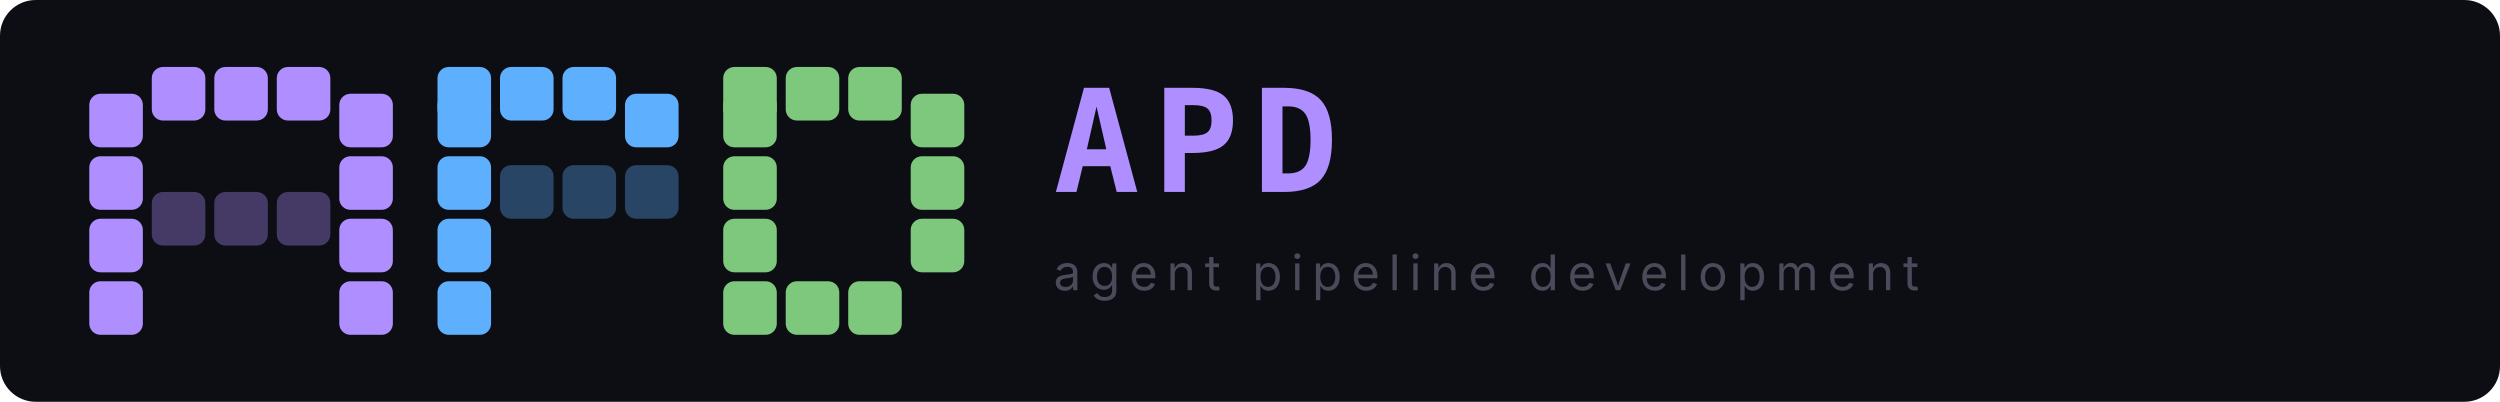
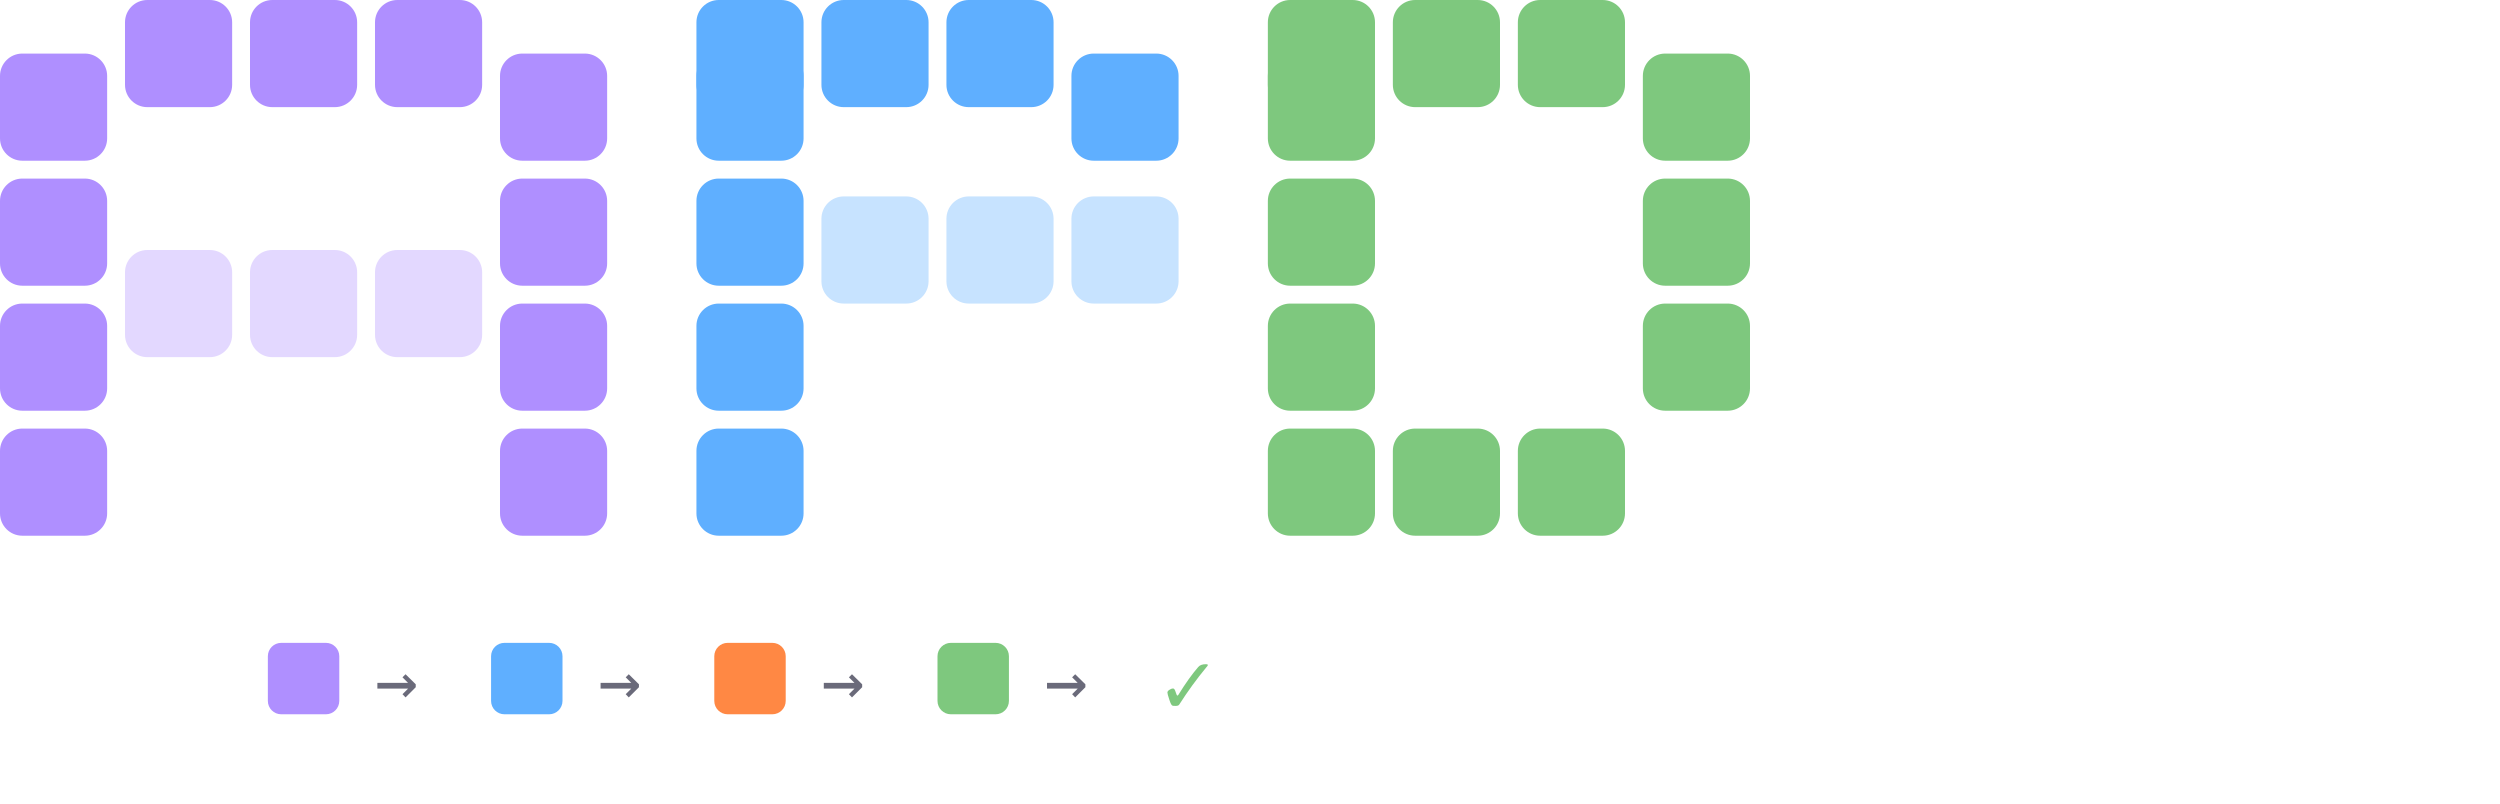
- <svg xmlns="http://www.w3.org/2000/svg" width="560" height="90" viewBox="0 0 560 90">
-   <rect x="0" y="0" width="560" height="90" rx="8" fill="#0d0d14" />
-   <g transform="translate(20, 15)">
-     <rect x="0" y="48" width="12" height="12" rx="2.5" fill="#af8fff" />
-     <rect x="0" y="34" width="12" height="12" rx="2.5" fill="#af8fff" />
-     <rect x="0" y="20" width="12" height="12" rx="2.5" fill="#af8fff" />
-     <rect x="0" y="6" width="12" height="12" rx="2.5" fill="#af8fff" />
-     <rect x="14" y="0" width="12" height="12" rx="2.5" fill="#af8fff" />
-     <rect x="28" y="0" width="12" height="12" rx="2.5" fill="#af8fff" />
-     <rect x="42" y="0" width="12" height="12" rx="2.5" fill="#af8fff" />
-     <rect x="56" y="6" width="12" height="12" rx="2.5" fill="#af8fff" />
-     <rect x="56" y="20" width="12" height="12" rx="2.5" fill="#af8fff" />
-     <rect x="56" y="34" width="12" height="12" rx="2.5" fill="#af8fff" />
-     <rect x="56" y="48" width="12" height="12" rx="2.5" fill="#af8fff" />
-     <rect x="14" y="28" width="12" height="12" rx="2.5" fill="#af8fff" opacity="0.35" />
-     <rect x="28" y="28" width="12" height="12" rx="2.5" fill="#af8fff" opacity="0.35" />
-     <rect x="42" y="28" width="12" height="12" rx="2.5" fill="#af8fff" opacity="0.35" />
-     <rect x="78" y="48" width="12" height="12" rx="2.5" fill="#5fafff" />
-     <rect x="78" y="34" width="12" height="12" rx="2.5" fill="#5fafff" />
-     <rect x="78" y="20" width="12" height="12" rx="2.5" fill="#5fafff" />
-     <rect x="78" y="6" width="12" height="12" rx="2.5" fill="#5fafff" />
-     <rect x="78" y="0" width="12" height="12" rx="2.5" fill="#5fafff" />
-     <rect x="92" y="0" width="12" height="12" rx="2.5" fill="#5fafff" />
-     <rect x="106" y="0" width="12" height="12" rx="2.5" fill="#5fafff" />
-     <rect x="120" y="6" width="12" height="12" rx="2.5" fill="#5fafff" />
-     <rect x="92" y="22" width="12" height="12" rx="2.5" fill="#5fafff" opacity="0.35" />
-     <rect x="106" y="22" width="12" height="12" rx="2.5" fill="#5fafff" opacity="0.35" />
-     <rect x="120" y="22" width="12" height="12" rx="2.5" fill="#5fafff" opacity="0.35" />
-     <rect x="142" y="48" width="12" height="12" rx="2.5" fill="#7ec87e" />
-     <rect x="142" y="34" width="12" height="12" rx="2.5" fill="#7ec87e" />
-     <rect x="142" y="20" width="12" height="12" rx="2.5" fill="#7ec87e" />
-     <rect x="142" y="6" width="12" height="12" rx="2.5" fill="#7ec87e" />
-     <rect x="142" y="0" width="12" height="12" rx="2.5" fill="#7ec87e" />
-     <rect x="156" y="0" width="12" height="12" rx="2.5" fill="#7ec87e" />
-     <rect x="170" y="0" width="12" height="12" rx="2.5" fill="#7ec87e" />
-     <rect x="184" y="6" width="12" height="12" rx="2.5" fill="#7ec87e" />
-     <rect x="184" y="20" width="12" height="12" rx="2.5" fill="#7ec87e" />
-     <rect x="184" y="34" width="12" height="12" rx="2.5" fill="#7ec87e" />
-     <rect x="156" y="48" width="12" height="12" rx="2.5" fill="#7ec87e" />
-     <rect x="170" y="48" width="12" height="12" rx="2.5" fill="#7ec87e" />
-     <text x="216" y="28" font-family="'JetBrains Mono', 'Fira Code', 'Cascadia Code', monospace" font-size="32" font-weight="700" fill="#af8fff" letter-spacing="3">APD</text>
-     <text x="216" y="50" font-family="'Inter', 'Segoe UI', sans-serif" font-size="11" fill="#4a4a5a" font-weight="400" letter-spacing="2">agent pipeline development</text>
-   </g>
+ <svg xmlns="http://www.w3.org/2000/svg" width="280" height="90" viewBox="0 0 280 90">
+   <rect x="0" y="48" width="12" height="12" rx="2.5" fill="#af8fff" />
+   <rect x="0" y="34" width="12" height="12" rx="2.5" fill="#af8fff" />
+   <rect x="0" y="20" width="12" height="12" rx="2.5" fill="#af8fff" />
+   <rect x="0" y="6" width="12" height="12" rx="2.5" fill="#af8fff" />
+   <rect x="14" y="0" width="12" height="12" rx="2.5" fill="#af8fff" />
+   <rect x="28" y="0" width="12" height="12" rx="2.5" fill="#af8fff" />
+   <rect x="42" y="0" width="12" height="12" rx="2.5" fill="#af8fff" />
+   <rect x="56" y="6" width="12" height="12" rx="2.5" fill="#af8fff" />
+   <rect x="56" y="20" width="12" height="12" rx="2.5" fill="#af8fff" />
+   <rect x="56" y="34" width="12" height="12" rx="2.5" fill="#af8fff" />
+   <rect x="56" y="48" width="12" height="12" rx="2.5" fill="#af8fff" />
+   <rect x="14" y="28" width="12" height="12" rx="2.5" fill="#af8fff" opacity="0.35" />
+   <rect x="28" y="28" width="12" height="12" rx="2.5" fill="#af8fff" opacity="0.35" />
+   <rect x="42" y="28" width="12" height="12" rx="2.5" fill="#af8fff" opacity="0.35" />
+   <rect x="78" y="48" width="12" height="12" rx="2.5" fill="#5fafff" />
+   <rect x="78" y="34" width="12" height="12" rx="2.5" fill="#5fafff" />
+   <rect x="78" y="20" width="12" height="12" rx="2.5" fill="#5fafff" />
+   <rect x="78" y="6" width="12" height="12" rx="2.5" fill="#5fafff" />
+   <rect x="78" y="0" width="12" height="12" rx="2.5" fill="#5fafff" />
+   <rect x="92" y="0" width="12" height="12" rx="2.5" fill="#5fafff" />
+   <rect x="106" y="0" width="12" height="12" rx="2.5" fill="#5fafff" />
+   <rect x="120" y="6" width="12" height="12" rx="2.5" fill="#5fafff" />
+   <rect x="92" y="22" width="12" height="12" rx="2.5" fill="#5fafff" opacity="0.35" />
+   <rect x="106" y="22" width="12" height="12" rx="2.5" fill="#5fafff" opacity="0.35" />
+   <rect x="120" y="22" width="12" height="12" rx="2.5" fill="#5fafff" opacity="0.35" />
+   <rect x="142" y="48" width="12" height="12" rx="2.5" fill="#7ec87e" />
+   <rect x="142" y="34" width="12" height="12" rx="2.5" fill="#7ec87e" />
+   <rect x="142" y="20" width="12" height="12" rx="2.5" fill="#7ec87e" />
+   <rect x="142" y="6" width="12" height="12" rx="2.5" fill="#7ec87e" />
+   <rect x="142" y="0" width="12" height="12" rx="2.5" fill="#7ec87e" />
+   <rect x="156" y="0" width="12" height="12" rx="2.5" fill="#7ec87e" />
+   <rect x="170" y="0" width="12" height="12" rx="2.5" fill="#7ec87e" />
+   <rect x="184" y="6" width="12" height="12" rx="2.5" fill="#7ec87e" />
+   <rect x="184" y="20" width="12" height="12" rx="2.5" fill="#7ec87e" />
+   <rect x="184" y="34" width="12" height="12" rx="2.5" fill="#7ec87e" />
+   <rect x="156" y="48" width="12" height="12" rx="2.5" fill="#7ec87e" />
+   <rect x="170" y="48" width="12" height="12" rx="2.5" fill="#7ec87e" />
+   <rect x="30" y="72" width="8" height="8" rx="1.5" fill="#af8fff" />
+   <text x="42" y="79" font-family="monospace" font-size="8" fill="#6a6a7a">→</text>
+   <rect x="55" y="72" width="8" height="8" rx="1.5" fill="#5fafff" />
+   <text x="67" y="79" font-family="monospace" font-size="8" fill="#6a6a7a">→</text>
+   <rect x="80" y="72" width="8" height="8" rx="1.5" fill="#ff8844" />
+   <text x="92" y="79" font-family="monospace" font-size="8" fill="#6a6a7a">→</text>
+   <rect x="105" y="72" width="8" height="8" rx="1.5" fill="#7ec87e" />
+   <text x="117" y="79" font-family="monospace" font-size="8" fill="#6a6a7a">→</text>
+   <text x="130" y="80" font-family="monospace" font-size="10" fill="#7ec87e">✓</text>
</svg>
